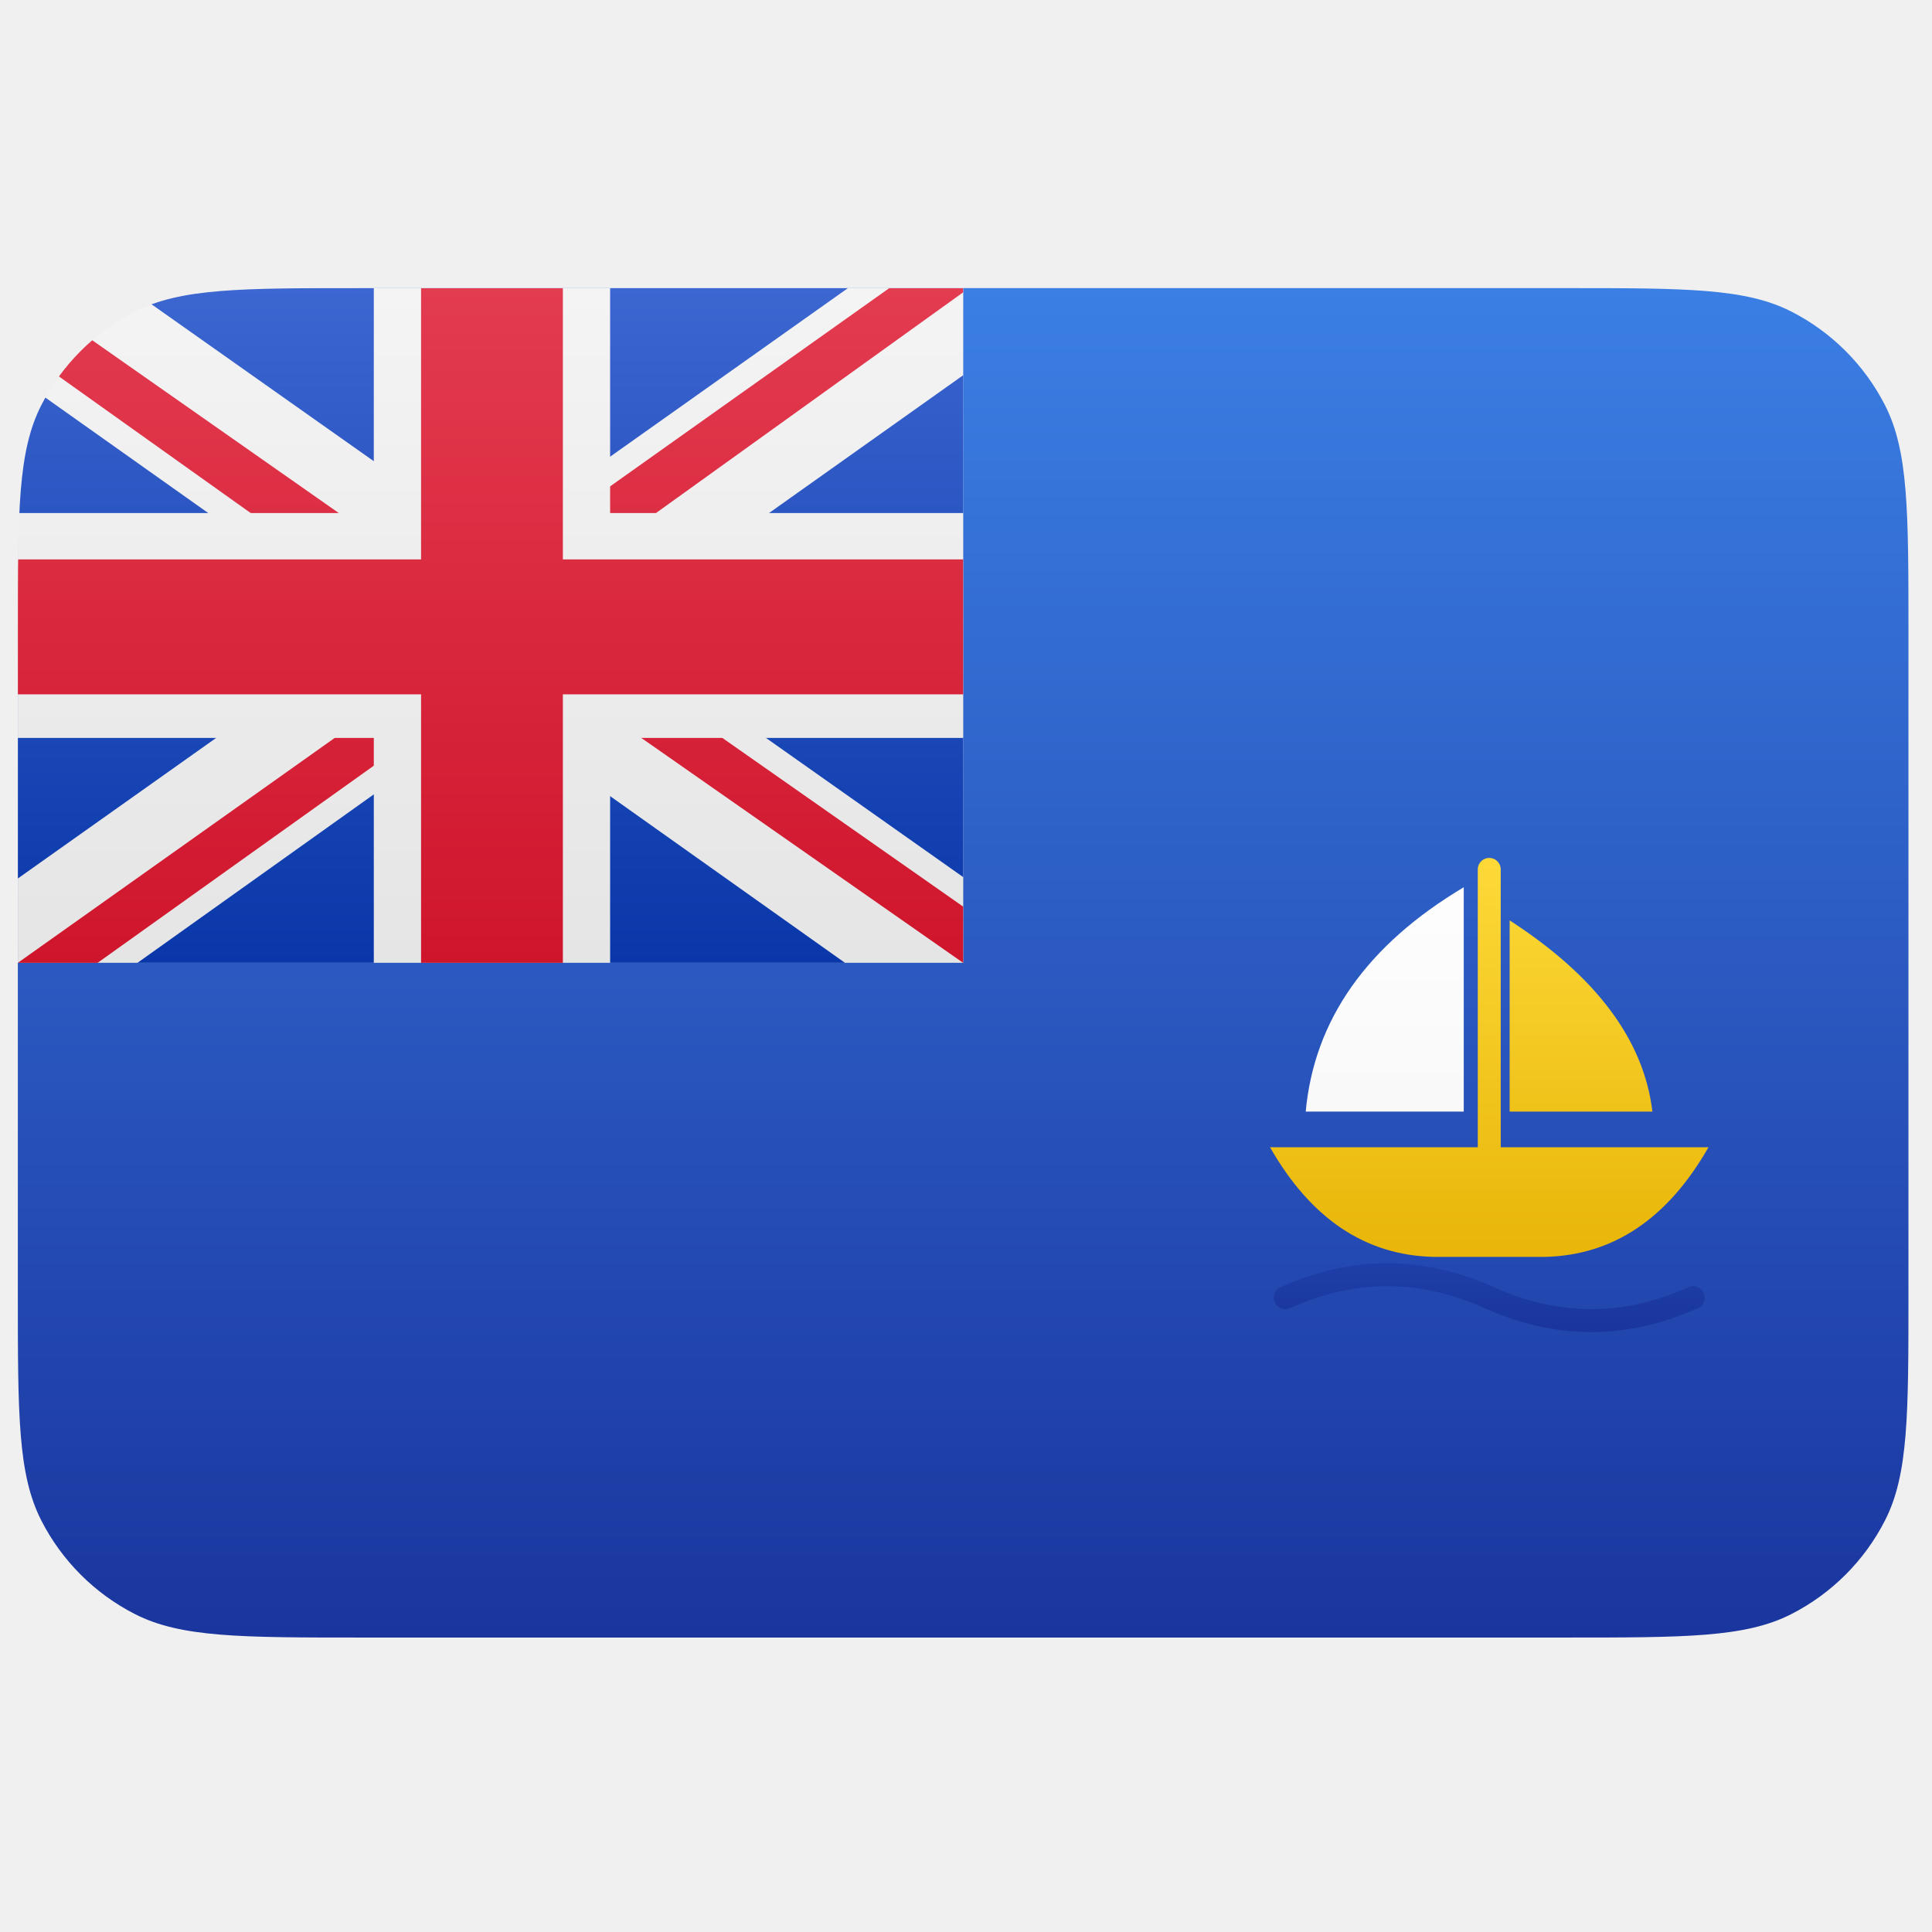
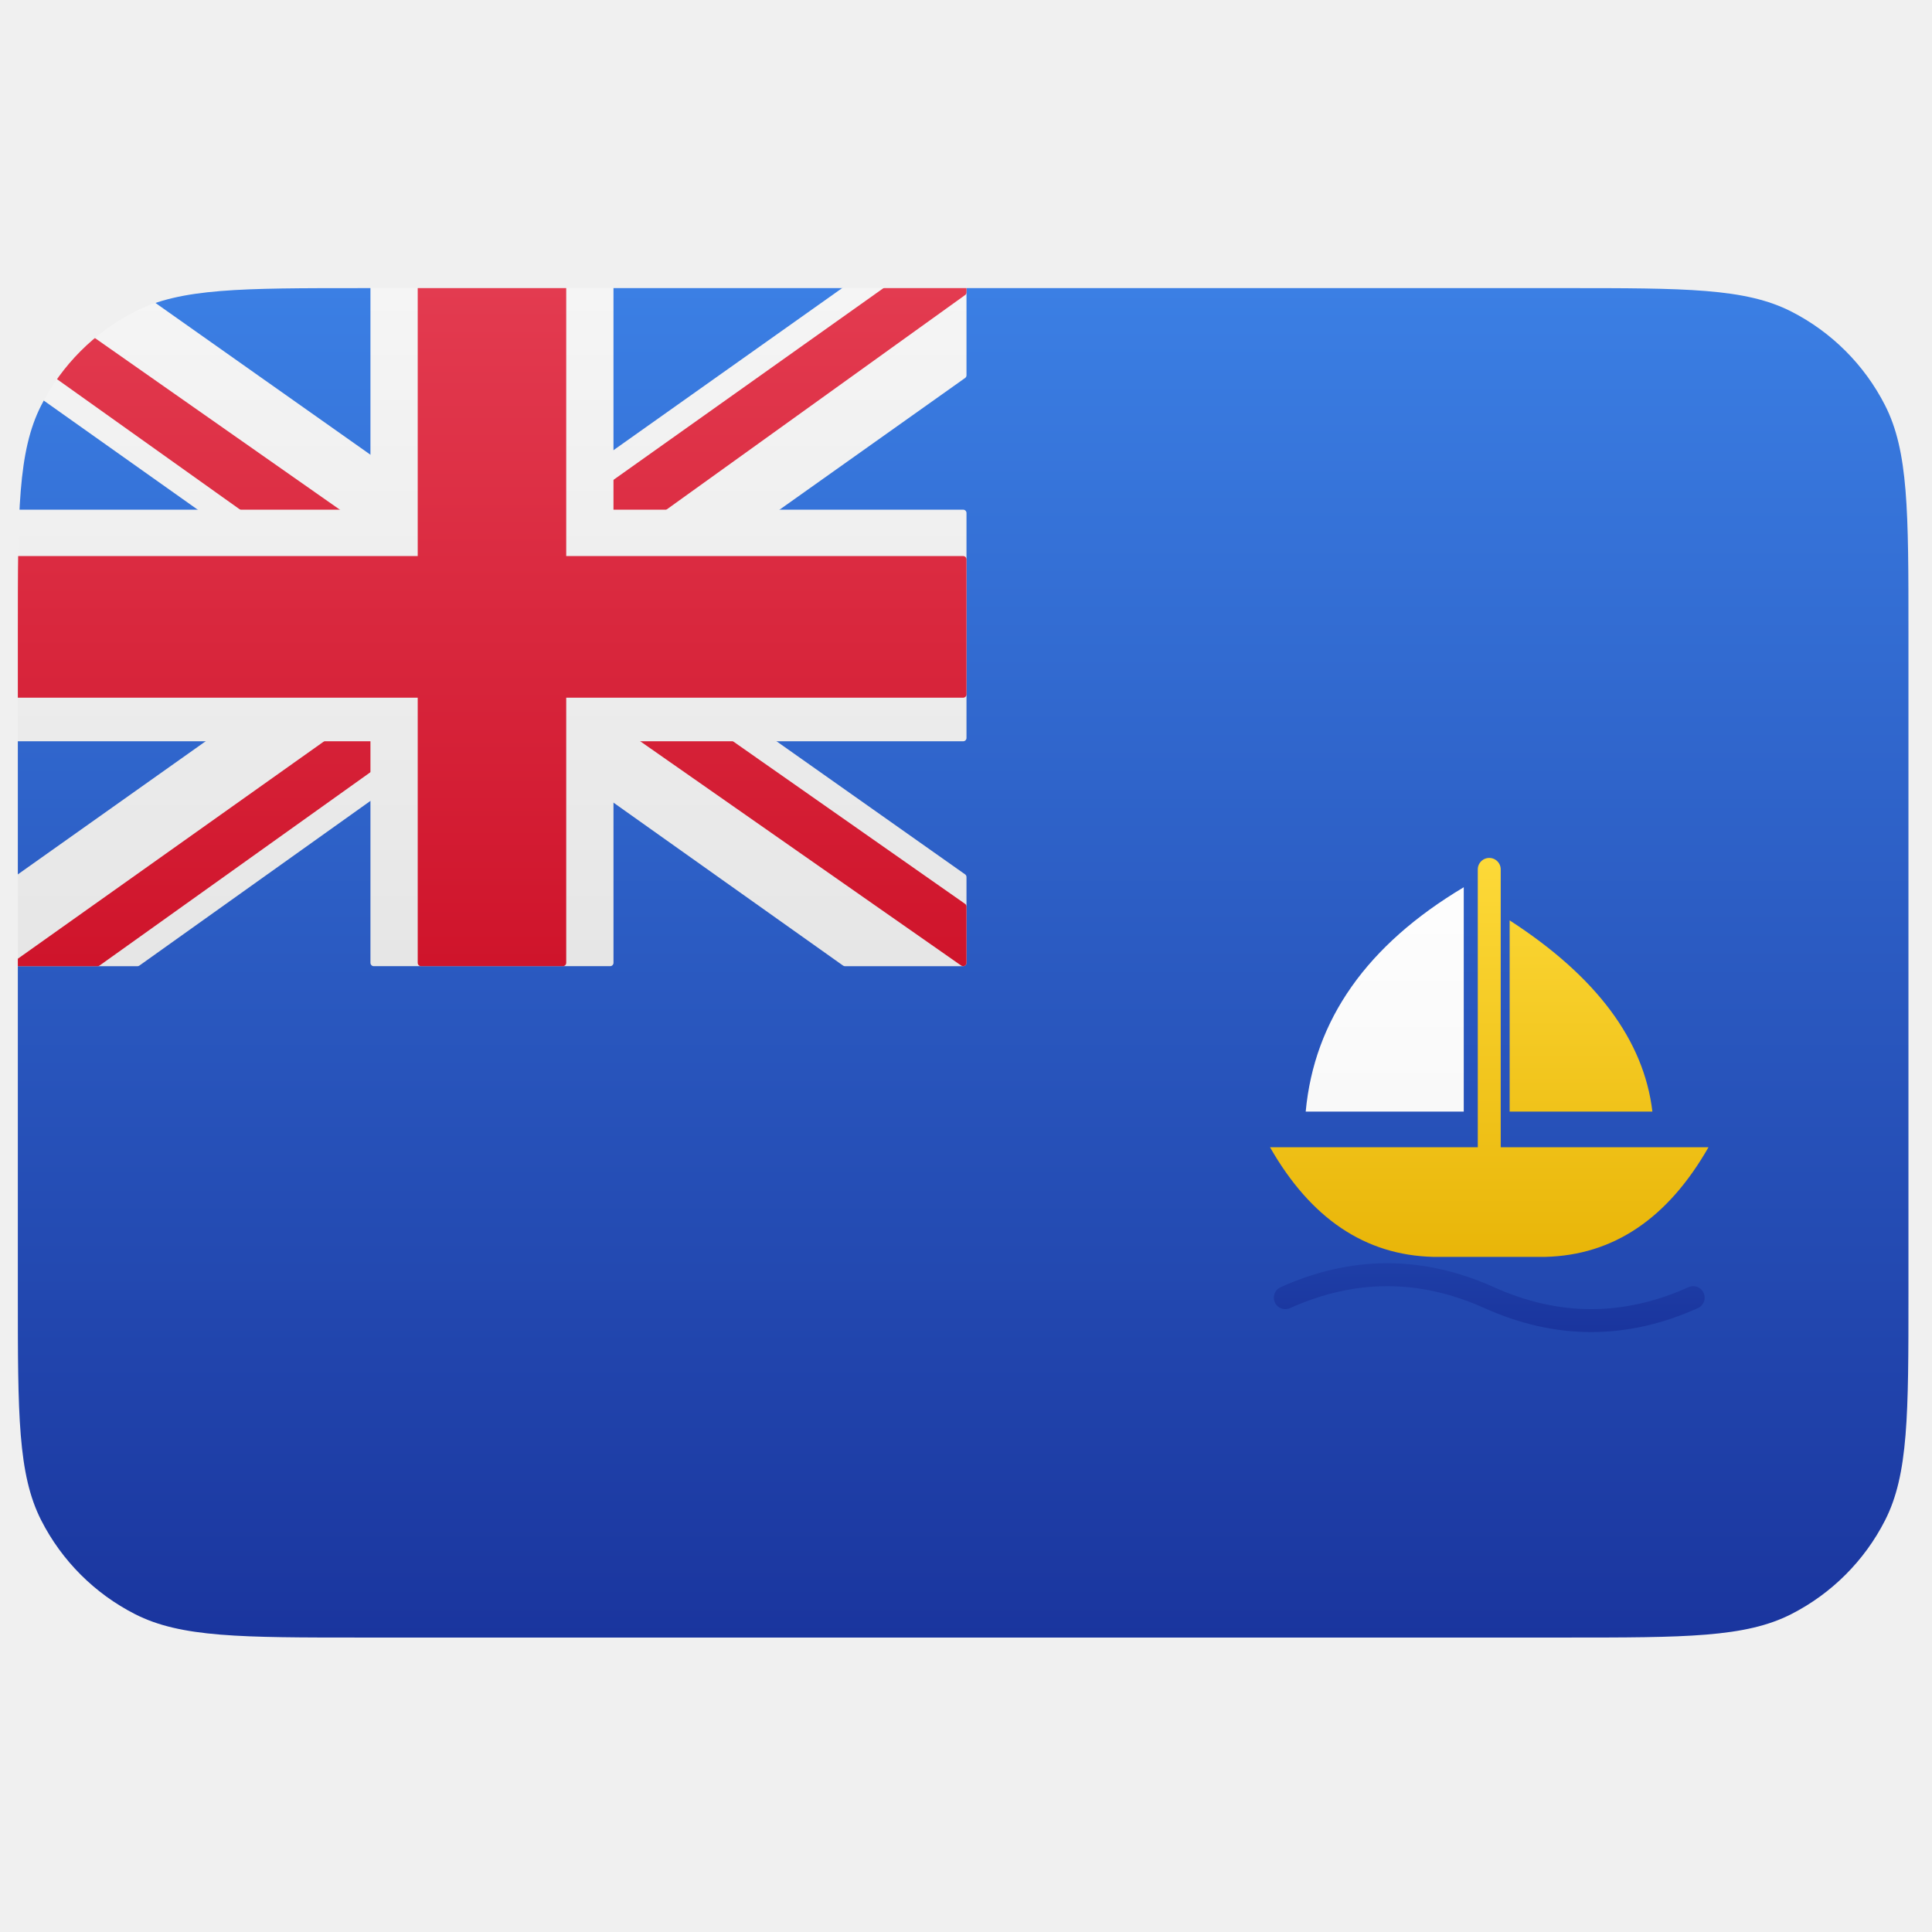
<svg xmlns="http://www.w3.org/2000/svg" viewBox="0 0 144 144" width="144" height="144">
  <defs>
    <mask id="pn-board" maskUnits="userSpaceOnUse" maskContentUnits="userSpaceOnUse" x="0" y="0" width="144" height="144" mask-type="alpha">
      <path d="M 116.645 21.474 c 8.961 0 13.441 0 16.864 1.744 a 16 16 0 0 1 6.992 6.992 c 1.744 3.423 1.744 7.903 1.744 16.864 L 142.245 96.453 c 0 8.961 0 13.441 -1.744 16.864 a 16 16 0 0 1 -6.992 6.992 c -3.423 1.744 -7.903 1.744 -16.864 1.744 L 26.929 122.053 c -8.961 0 -13.441 0 -16.864 -1.744 a 16 16 0 0 1 -6.992 -6.992 c -1.744 -3.423 -1.744 -7.903 -1.744 -16.864 L 1.329 47.075 c 0 -8.961 0 -13.441 1.744 -16.864 a 16 16 0 0 1 6.992 -6.992 c 3.423 -1.744 7.903 -1.744 16.864 -1.744 Z" fill="#FFFFFF" />
    </mask>
    <linearGradient id="pn-white" x1="72" y1="21.474" x2="72" y2="122.053" gradientUnits="userSpaceOnUse">
      <stop stop-color="#F5F5F5" />
      <stop offset="1" stop-color="#E6E6E6" />
    </linearGradient>
    <linearGradient id="pn-blue" x1="72" y1="21.474" x2="72" y2="122.053" gradientUnits="userSpaceOnUse">
      <stop stop-color="#3B7FE4" />
      <stop offset="1" stop-color="#1A359E" />
    </linearGradient>
    <linearGradient id="pn-red" x1="72" y1="21.474" x2="72" y2="71.764" gradientUnits="userSpaceOnUse">
      <stop stop-color="#FF3F3E" />
      <stop offset="1" stop-color="#C00405" />
    </linearGradient>
    <linearGradient id="pn-yellow" x1="72" y1="42.344" x2="72" y2="102.904" gradientUnits="userSpaceOnUse">
      <stop stop-color="#FFDD3D" />
      <stop offset="1" stop-color="#F7BE00" />
    </linearGradient>
    <linearGradient id="pn-green" x1="72" y1="39.536" x2="72" y2="103.99" gradientUnits="userSpaceOnUse">
      <stop stop-color="#35C879" />
      <stop offset="1" stop-color="#008344" />
    </linearGradient>
    <linearGradient id="pn-black" x1="72" y1="21.474" x2="72" y2="122.053" gradientUnits="userSpaceOnUse">
      <stop stop-color="#3D3838" />
      <stop offset="1" stop-color="#181616" />
    </linearGradient>
    <linearGradient id="pn-simple-gold" x1="72" y1="61" x2="72" y2="99" gradientUnits="userSpaceOnUse">
      <stop stop-color="#FFDD3D" />
      <stop offset="1" stop-color="#E5AF00" />
    </linearGradient>
    <linearGradient id="pn-simple-white" x1="72" y1="61" x2="72" y2="99" gradientUnits="userSpaceOnUse">
      <stop stop-color="#FFFFFF" />
      <stop offset="1" stop-color="#F4F4F4" />
    </linearGradient>
    <linearGradient id="pn-simple-blue" x1="72" y1="61" x2="72" y2="99" gradientUnits="userSpaceOnUse">
      <stop stop-color="#3B7FE4" />
      <stop offset="1" stop-color="#1A359E" />
    </linearGradient>
-     <linearGradient id="pn-canton-gb-white" x1="72" y1="21.474" x2="72" y2="122.053" gradientUnits="userSpaceOnUse">
-       <stop stop-color="#F4F4F4" />
-       <stop offset="1" stop-color="#E5E5E5" />
+     <linearGradient id="pn-canton-white" x1="36.5" y1="21.474" x2="36.5" y2="71.764" gradientUnits="userSpaceOnUse">
+       <stop stop-color="#F5F5F5" />
+       <stop offset="1" stop-color="#E6E6E6" />
    </linearGradient>
-     <linearGradient id="pn-canton-gb-blue" x1="72" y1="21.474" x2="72" y2="122.053" gradientUnits="userSpaceOnUse">
-       <stop stop-color="#3C66D0" />
-       <stop offset="1" stop-color="#0937A9" />
+     <linearGradient id="pn-canton-red" x1="36.5" y1="21.474" x2="36.5" y2="71.764" gradientUnits="userSpaceOnUse">
+       <stop stop-color="#E33B50" />
+       <stop offset="1" stop-color="#CF142B" />
    </linearGradient>
-     <linearGradient id="pn-canton-gb-red" x1="72" y1="21.474" x2="72" y2="122.053" gradientUnits="userSpaceOnUse">
-       <stop stop-color="#E33B50" />
-       <stop offset="1" stop-color="#CF152C" />
-     </linearGradient>
-     <clipPath id="pn-canton-box">
-       <rect x="1.329" y="21.474" width="70.458" height="50.289" />
-     </clipPath>
  </defs>
  <g mask="url(#pn-board)">
    <path d="M1.329 21.474h140.916v100.578h-140.916Z" fill="url(#pn-white)" stroke="url(#pn-white)" stroke-width=".5" stroke-linejoin="round" />
    <path d="M 1.329,21.474 l 140.916,0 l 0,100.578 L 1.329,122.053 z" fill="url(#pn-blue)" stroke="url(#pn-blue)" stroke-width=".5" stroke-linejoin="round" />
    <path d="M 111,64.8 L 111,88.36" fill="none" stroke="url(#pn-simple-gold)" stroke-width="1.71" stroke-linecap="round" stroke-linejoin="round" />
    <path d="M 109.1,66.13 Q 98.27,72.59 97.32,82.85 L 109.1,82.85 Z" fill="url(#pn-simple-white)" />
    <path d="M 112.52,68.6 Q 122.21,74.87 123.16,82.85 L 112.52,82.85 Z" fill="url(#pn-simple-gold)" />
    <path d="M 94.66,85.51 L 127.34,85.51 Q 122.78,93.49 115.18,93.68 L 106.82,93.68 Q 99.22,93.49 94.66,85.51 Z" fill="url(#pn-simple-gold)" />
    <path d="M 95.8,96.72 Q 103.4,93.3 111,96.72 T 126.2,96.72" fill="none" stroke="url(#pn-simple-blue)" stroke-width="1.71" stroke-linecap="round" stroke-linejoin="round" />
-     <g clip-path="url(#pn-canton-box)">
-       <g transform="matrix(.5 0 0 .5 0.6645 10.73725)">
-         <path d="M1.329 21.474h140.916v100.578h-140.916Z" fill="url(#pn-canton-gb-white)" />
-         <path d="M 1.329,21.474 l 140.916,0 l 0,100.578 L 1.329,122.053 z" fill="url(#pn-canton-gb-blue)" />
-         <path d="m 17.843,21.474 l 53.724,37.926 L 125.071,21.474 l 17.174,0 l 0,12.991 L 89.402,71.973 l 52.844,37.298 l 0,12.782 l -17.615,0 L 71.787,84.545 L 19.164,122.053 L 1.329,122.053 l 0,-12.572 l 52.623,-37.298 L 1.329,34.885 L 1.329,21.474 z" fill="url(#pn-canton-gb-white)" />
-         <path d="m 94.686,80.355 l 47.559,33.316 l 0,8.382 L 82.576,80.355 z m -40.513,4.191 l 1.321,7.334 L 13.219,122.053 L 1.329,122.053 z M 142.245,21.474 l 0,0.629 L 87.42,61.496 l 0.44,-9.22 L 131.236,21.474 z M 1.329,21.474 l 52.623,36.879 l -13.211,0 L 1.329,30.275 z" fill="url(#pn-canton-gb-red)" />
-         <path d="M 54.393,21.474 l 0,100.578 l 35.229,0 L 89.622,21.474 z M 1.329,55.001 l 0,33.526 l 140.916,0 L 142.245,55.001 z" fill="url(#pn-canton-gb-white)" />
-         <path d="M 1.329,61.915 l 0,20.116 l 140.916,0 l 0,-20.116 z M 61.439,21.474 l 0,100.578 l 21.137,0 L 82.576,21.474 z" fill="url(#pn-canton-gb-red)" />
-       </g>
-     </g>
+     <path d="m 9.586,21.474 l 26.862,18.963 L 63.2,21.474 l 8.587,0 l 0,6.496 l -26.422,18.754 l 26.422,18.649 L 71.787,71.764 l -8.807,0 l -26.422,-18.754 L 10.246,71.764 L 1.329,71.764 l 0,-6.286 l 26.312,-18.649 L 1.329,28.18 L 1.329,21.474 z" fill="url(#pn-canton-white)" stroke="url(#pn-canton-white)" stroke-width=".5" stroke-linejoin="round" />
+     <path d="M 48.007,50.915 L 71.787,67.573 l 0,4.191 l -29.835,-20.849 z m -20.257,2.095 l 0.661,3.667 l -21.137,15.087 L 1.329,71.764 z M 71.787,21.474 l 0,0.314 l -27.413,19.697 l 0.22,-4.61 L 66.283,21.474 z M 1.329,21.474 l 26.312,18.439 l -6.605,0 L 1.329,25.875 z" fill="url(#pn-canton-red)" stroke="url(#pn-canton-red)" stroke-width=".5" stroke-linejoin="round" />
+     <path d="M 27.861,21.474 l 0,50.289 l 17.615,0 L 45.475,21.474 z M 1.329,38.238 l 0,16.763 l 70.458,0 L 71.787,38.238 z" fill="url(#pn-canton-white)" stroke="url(#pn-canton-white)" stroke-width=".5" stroke-linejoin="round" />
+     <path d="M 1.329,41.695 l 0,10.058 l 70.458,0 l 0,-10.058 z M 31.384,21.474 l 0,50.289 l 10.569,0 L 41.953,21.474 z" fill="url(#pn-canton-red)" stroke="url(#pn-canton-red)" stroke-width=".5" stroke-linejoin="round" />
  </g>
</svg>
